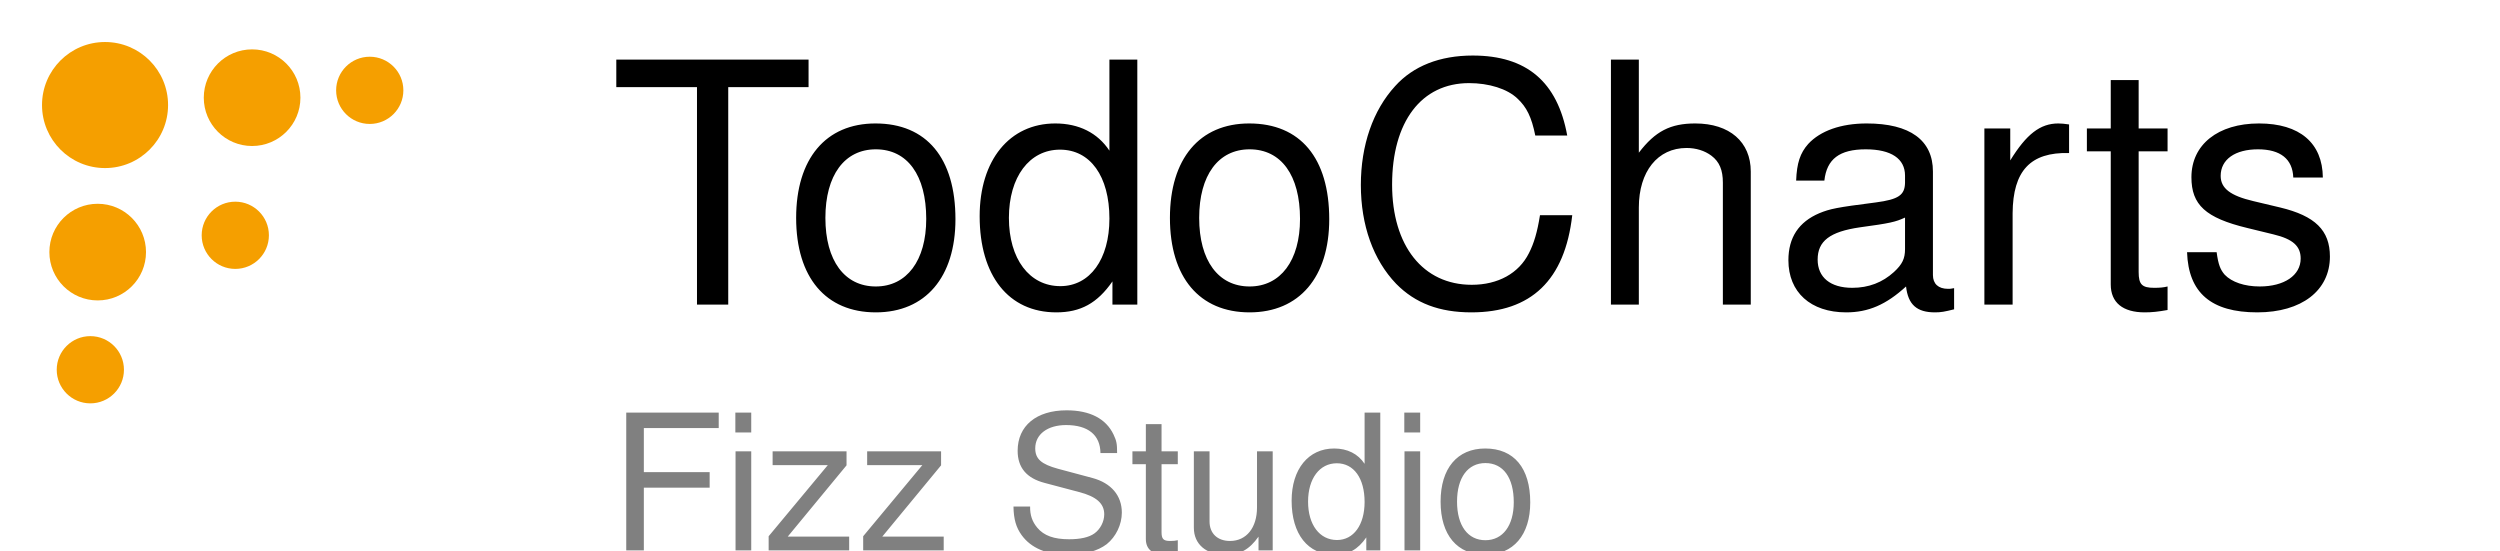
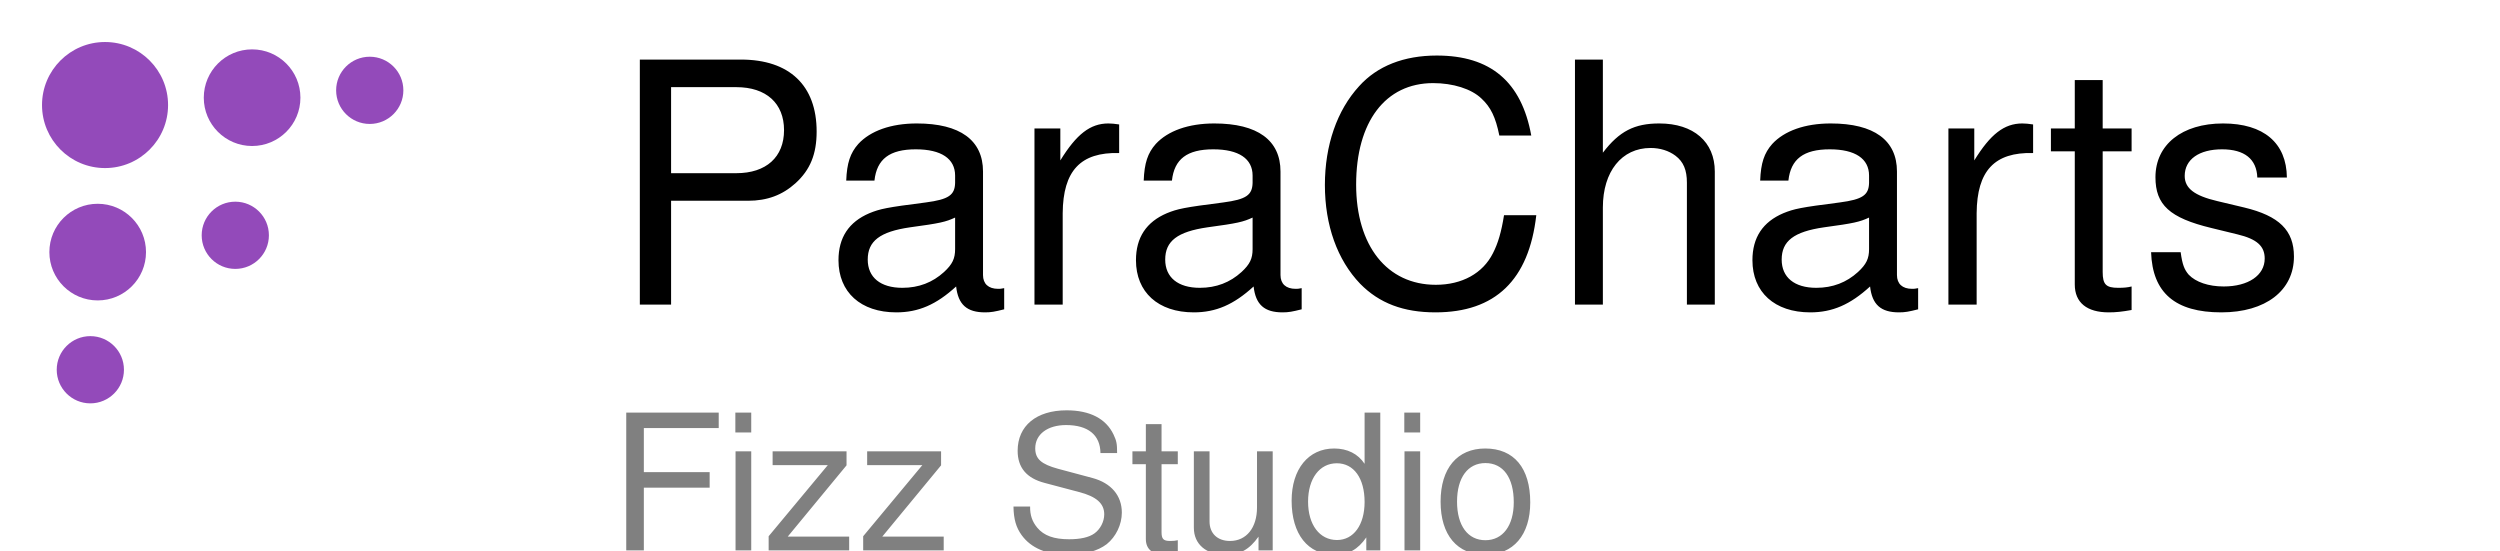
<svg xmlns="http://www.w3.org/2000/svg" id="fizz_logo" x="0" y="0" width="100%" height="100%" viewBox="0 0 1190 262">
  <style>
    text {
      font-family: "Trebuchet MS", Helvetica, sans-serif;
      font-size: 160px;
      fill: black;
    }

    tspan {
      font-size: 90px;
      fill: gray;
    }

    circle { 
-       fill: hsl(39, 100%, 48%); 
+       fill: hsl(279, 45%, 51%); 
    }
  </style>
  <g fill="hsl(258, 30%, 40%)">
    <circle id="circle-0-0" cx="50" cy="50" r="30" />
    <circle id="circle-0-1" cx="120" cy="46.5" r="23" />
    <circle id="circle-0-2" cx="176" cy="43" r="16" />
    <circle id="circle-1-0" cx="46.5" cy="120" r="23" />
    <circle id="circle-1-1" cx="112" cy="112" r="16" />
    <circle id="circle-2-0" cx="43" cy="176" r="16" />
  </g>
-   <text x="290" y="145" class="logo">TodoCharts <tspan x="290" dy="1.3em">Fizz Studio</tspan>
+   <text x="290" y="145" class="logo">ParaCharts <tspan x="290" dy="1.3em">Fizz Studio</tspan>
  </text>
</svg>
